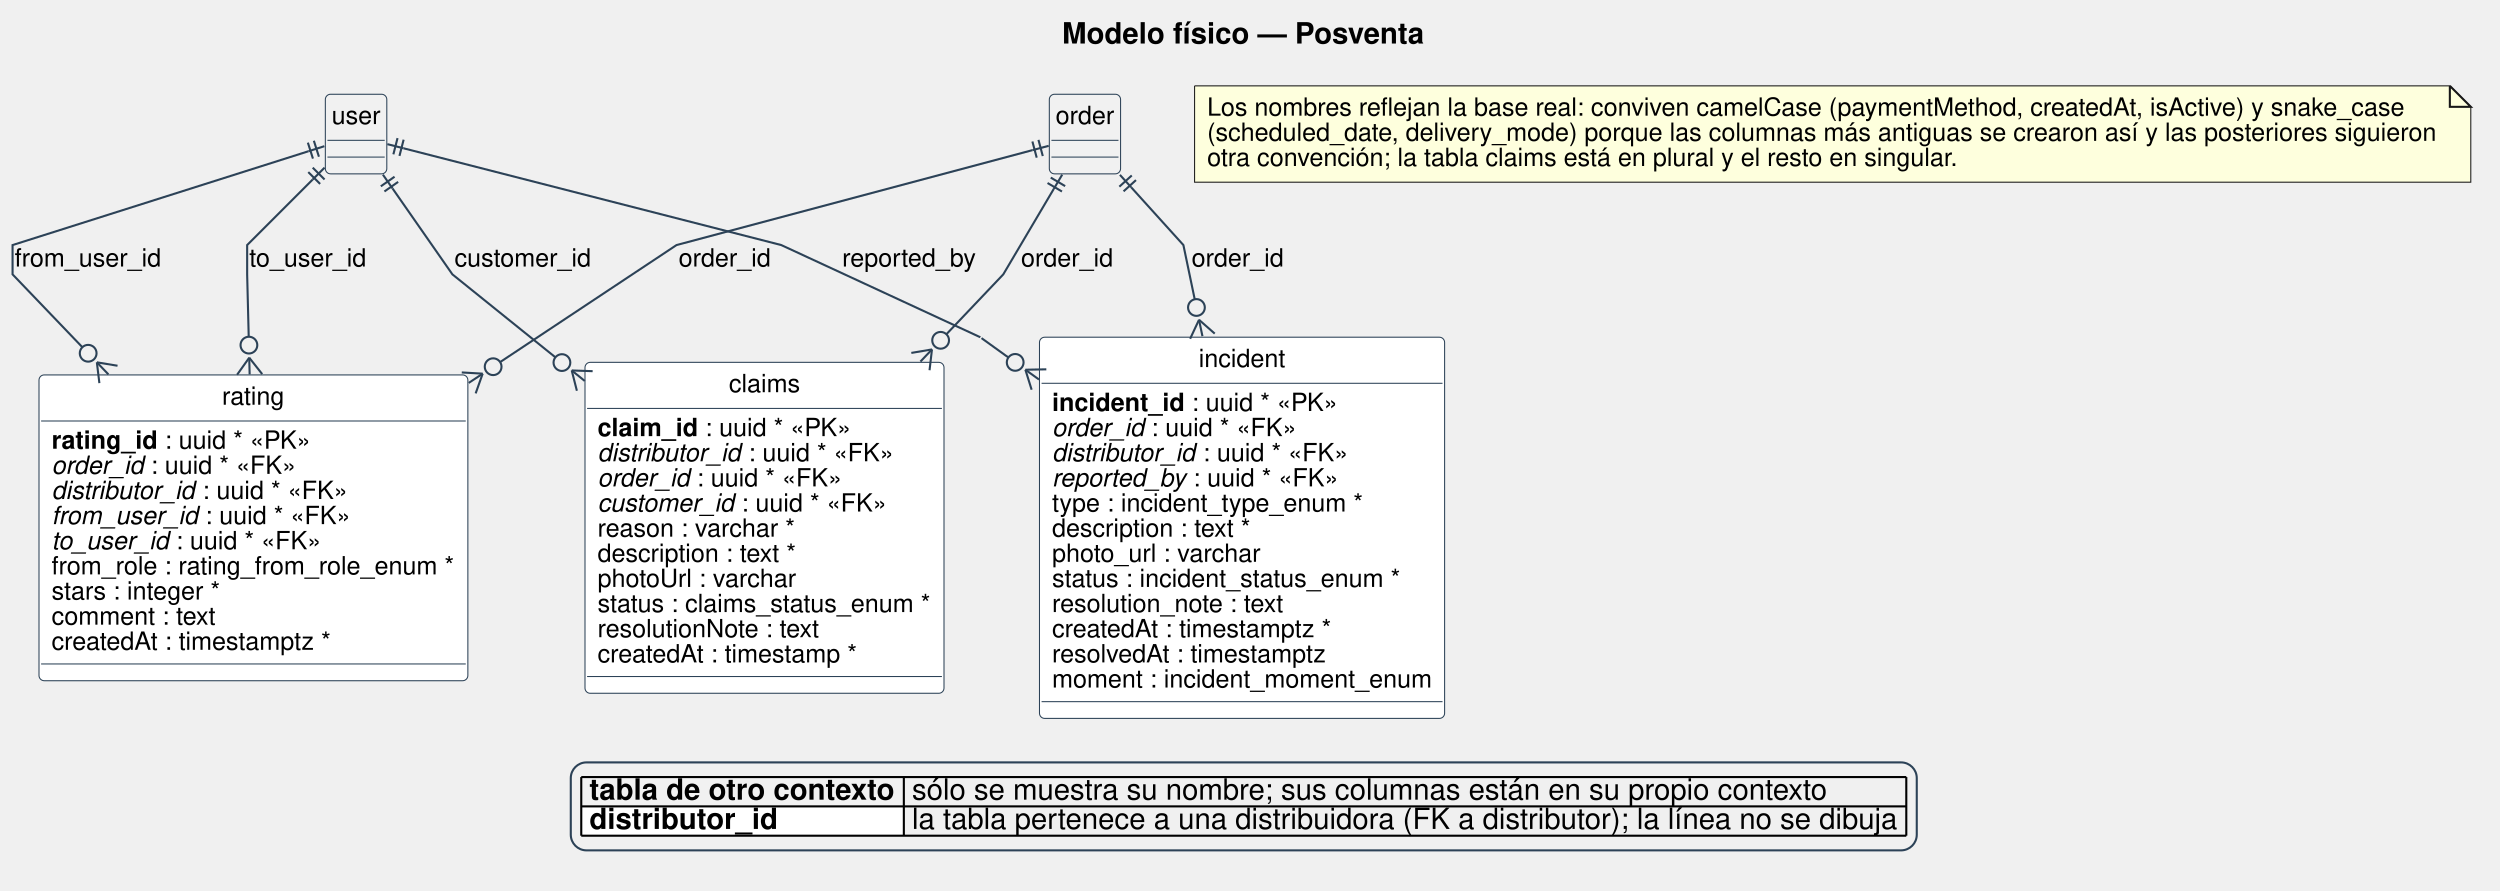
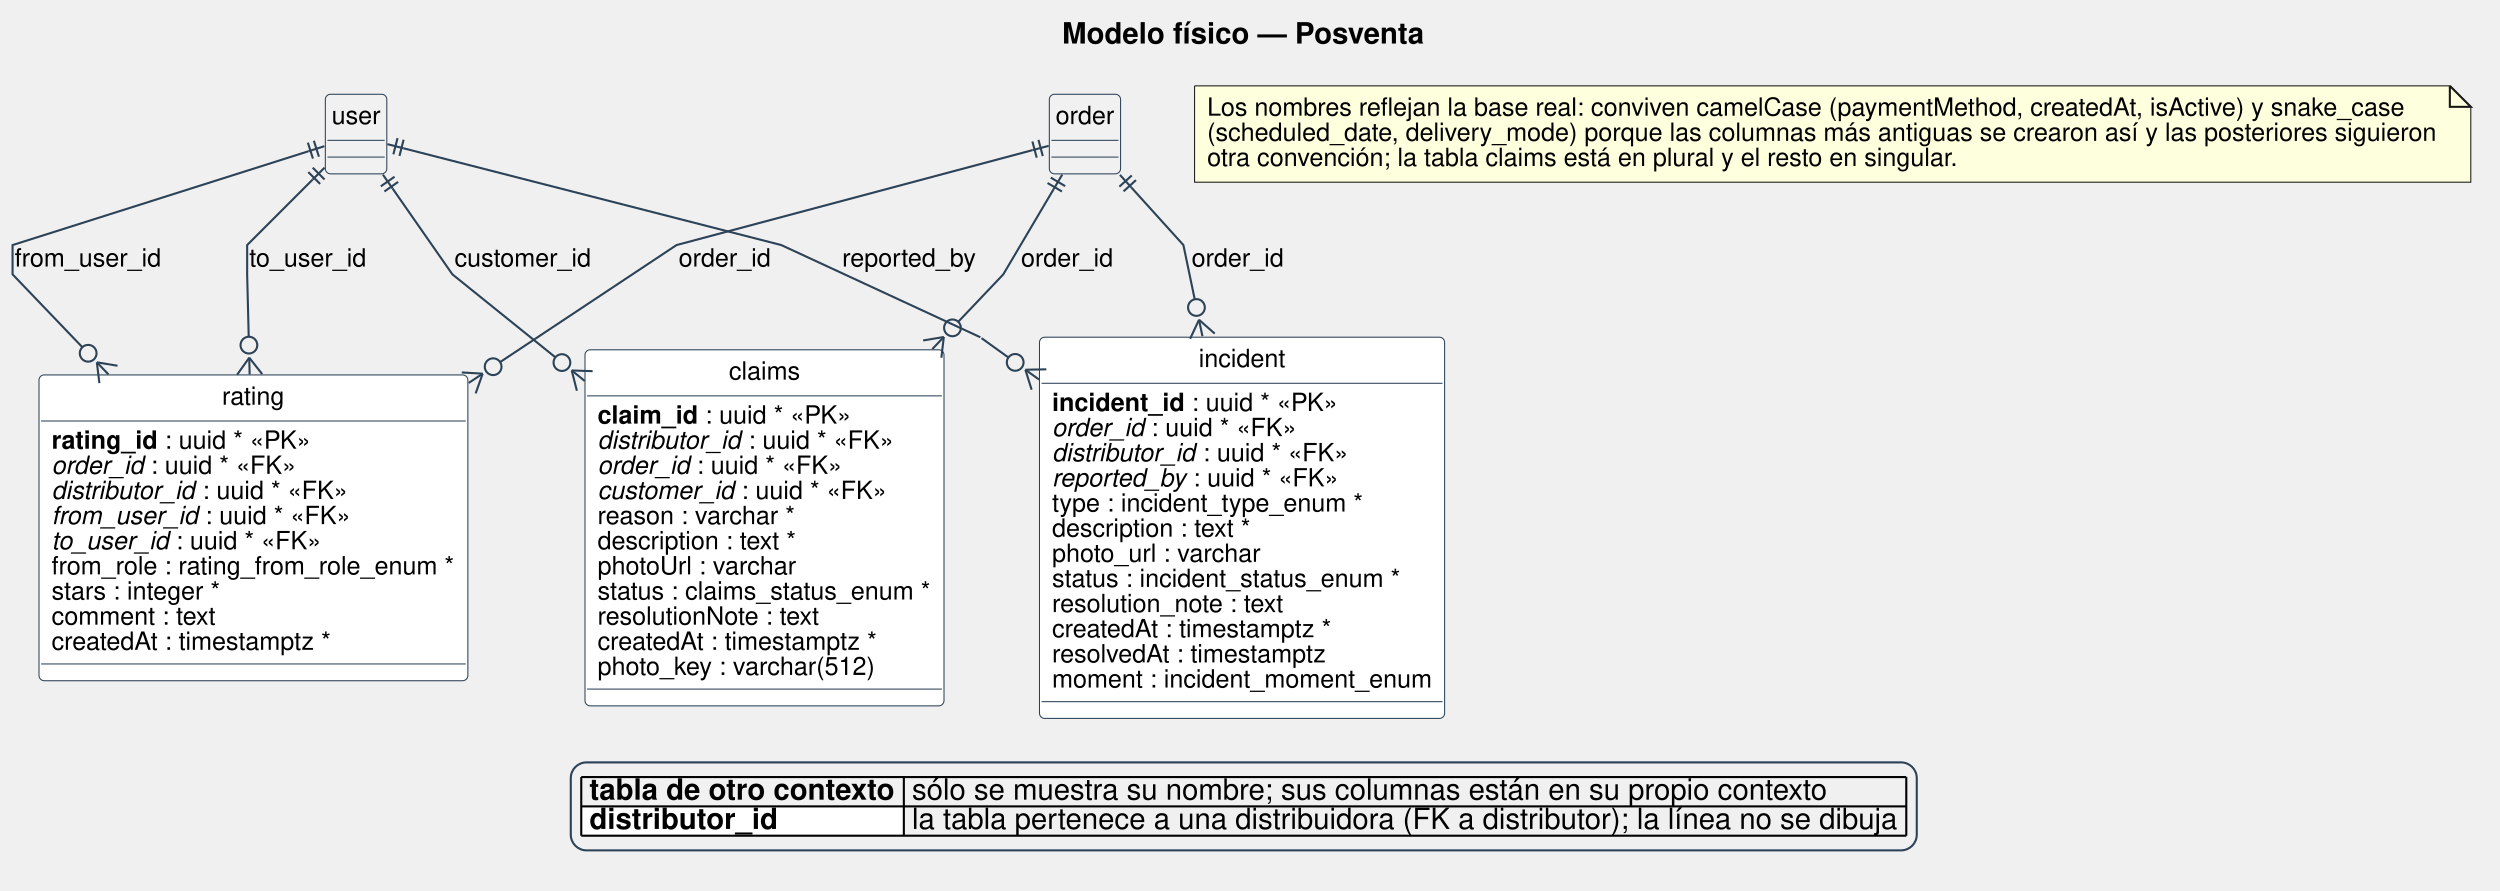
<svg xmlns="http://www.w3.org/2000/svg" version="1.1" data-diagram-type="CLASS" style="width:1865px;height:664px;background:#FFFFFF;" width="1865.625px" height="664.063px" viewBox="0 0 1865 664" zoomAndPan="magnify" preserveAspectRatio="none" contentStyleType="text/css">
  <defs />
  <g font-family="sans-serif" lengthAdjust="spacing">
    <g class="title" data-source-line="1">
      <text x="792.329" y="32.469" fill="#000" font-size="21.875" textLength="271.056" font-weight="700" font-family="Helvetica">Modelo físico — Posventa</text>
    </g>
-     <g class="entity" data-qualified-name="e_claims" id="ent0001" data-source-line="28">
-       <rect x="436.406" y="270.313" width="267.819" height="246.875" fill="#FFF" style="stroke:#2C4257;stroke-width:0.781;" rx="3.906" ry="3.906" />
-       <text x="543.752" y="292.563" fill="#000" font-size="18.75" textLength="53.128" font-family="Helvetica">claims</text>
-       <line x1="437.969" y1="304.688" x2="702.663" y2="304.688" style="stroke:#2C4257;stroke-width:0.781;" />
-       <text x="445.781" y="325.375" fill="#000" font-size="18.75" textLength="75.037" font-weight="700" font-family="Helvetica">claim_id</text>
-       <text x="526.027" y="325.375" fill="#000" font-size="18.75" textLength="109.451" font-family="Helvetica">: uuid * «PK»</text>
-       <text x="445.781" y="344.125" fill="#000" font-size="18.75" textLength="107.346" font-style="italic" font-family="Helvetica">distributor_id</text>
-       <text x="558.336" y="344.125" fill="#000" font-size="18.75" textLength="108.398" font-family="Helvetica">: uuid * «FK»</text>
-       <text x="445.781" y="362.875" fill="#000" font-size="18.75" textLength="68.793" font-style="italic" font-family="Helvetica">order_id</text>
-       <text x="519.783" y="362.875" fill="#000" font-size="18.75" textLength="108.398" font-family="Helvetica">: uuid * «FK»</text>
-       <text x="445.781" y="381.625" fill="#000" font-size="18.75" textLength="102.127" font-style="italic" font-family="Helvetica">customer_id</text>
-       <text x="553.118" y="381.625" fill="#000" font-size="18.75" textLength="108.398" font-family="Helvetica">: uuid * «FK»</text>
-       <text x="445.781" y="400.375" fill="#000" font-size="18.75" textLength="147.986" font-family="Helvetica">reason : varchar *</text>
-       <text x="445.781" y="419.125" fill="#000" font-size="18.75" textLength="149.03" font-family="Helvetica">description : text *</text>
-       <text x="445.781" y="437.875" fill="#000" font-size="18.75" textLength="149.02" font-family="Helvetica">photoUrl : varchar</text>
-       <text x="445.781" y="456.625" fill="#000" font-size="18.75" textLength="249.069" font-family="Helvetica">status : claims_status_enum *</text>
-       <text x="445.781" y="475.375" fill="#000" font-size="18.75" textLength="166.754" font-family="Helvetica">resolutionNote : text</text>
-       <text x="445.781" y="494.125" fill="#000" font-size="18.75" textLength="194.87" font-family="Helvetica">createdAt : timestamp *</text>
-       <line x1="437.969" y1="504.688" x2="702.663" y2="504.688" style="stroke:#2C4257;stroke-width:0.781;" />
+     <g class="entity" data-qualified-name="e_claims" id="ent0001" data-source-line="32">
+       <rect x="436.406" y="260.938" width="267.819" height="265.625" fill="#FFF" style="stroke:#2C4257;stroke-width:0.781;" rx="3.906" ry="3.906" />
+       <text x="543.752" y="283.188" fill="#000" font-size="18.75" textLength="53.128" font-family="Helvetica">claims</text>
+       <line x1="437.969" y1="295.313" x2="702.663" y2="295.313" style="stroke:#2C4257;stroke-width:0.781;" />
+       <text x="445.781" y="316" fill="#000" font-size="18.75" textLength="75.037" font-weight="700" font-family="Helvetica">claim_id</text>
+       <text x="526.027" y="316" fill="#000" font-size="18.75" textLength="109.451" font-family="Helvetica">: uuid * «PK»</text>
+       <text x="445.781" y="334.75" fill="#000" font-size="18.75" textLength="107.346" font-style="italic" font-family="Helvetica">distributor_id</text>
+       <text x="558.336" y="334.75" fill="#000" font-size="18.75" textLength="108.398" font-family="Helvetica">: uuid * «FK»</text>
+       <text x="445.781" y="353.5" fill="#000" font-size="18.75" textLength="68.793" font-style="italic" font-family="Helvetica">order_id</text>
+       <text x="519.783" y="353.5" fill="#000" font-size="18.75" textLength="108.398" font-family="Helvetica">: uuid * «FK»</text>
+       <text x="445.781" y="372.25" fill="#000" font-size="18.75" textLength="102.127" font-style="italic" font-family="Helvetica">customer_id</text>
+       <text x="553.118" y="372.25" fill="#000" font-size="18.75" textLength="108.398" font-family="Helvetica">: uuid * «FK»</text>
+       <text x="445.781" y="391" fill="#000" font-size="18.75" textLength="147.986" font-family="Helvetica">reason : varchar *</text>
+       <text x="445.781" y="409.75" fill="#000" font-size="18.75" textLength="149.03" font-family="Helvetica">description : text *</text>
+       <text x="445.781" y="428.5" fill="#000" font-size="18.75" textLength="149.02" font-family="Helvetica">photoUrl : varchar</text>
+       <text x="445.781" y="447.25" fill="#000" font-size="18.75" textLength="249.069" font-family="Helvetica">status : claims_status_enum *</text>
+       <text x="445.781" y="466" fill="#000" font-size="18.75" textLength="166.754" font-family="Helvetica">resolutionNote : text</text>
+       <text x="445.781" y="484.75" fill="#000" font-size="18.75" textLength="209.454" font-family="Helvetica">createdAt : timestamptz *</text>
+       <text x="445.781" y="503.5" fill="#000" font-size="18.75" textLength="208.447" font-family="Helvetica">photo_key : varchar(512)</text>
+       <line x1="437.969" y1="514.063" x2="702.663" y2="514.063" style="stroke:#2C4257;stroke-width:0.781;" />
    </g>
-     <g class="entity" data-qualified-name="e_incident" id="ent0002" data-source-line="40">
+     <g class="entity" data-qualified-name="e_incident" id="ent0002" data-source-line="45">
      <rect x="775.453" y="251.563" width="302.225" height="284.375" fill="#FFF" style="stroke:#2C4257;stroke-width:0.781;" rx="3.906" ry="3.906" />
      <text x="894.252" y="273.813" fill="#000" font-size="18.75" textLength="64.627" font-family="Helvetica">incident</text>
      <line x1="777.016" y1="285.938" x2="1076.115" y2="285.938" style="stroke:#2C4257;stroke-width:0.781;" />
      <text x="784.828" y="306.625" fill="#000" font-size="18.75" textLength="98.969" font-weight="700" font-family="Helvetica">incident_id</text>
      <text x="889.006" y="306.625" fill="#000" font-size="18.75" textLength="109.451" font-family="Helvetica">: uuid * «PK»</text>
      <text x="784.828" y="325.375" fill="#000" font-size="18.75" textLength="68.793" font-style="italic" font-family="Helvetica">order_id</text>
      <text x="858.83" y="325.375" fill="#000" font-size="18.75" textLength="108.398" font-family="Helvetica">: uuid * «FK»</text>
      <text x="784.828" y="344.125" fill="#000" font-size="18.75" textLength="107.346" font-style="italic" font-family="Helvetica">distributor_id</text>
      <text x="897.383" y="344.125" fill="#000" font-size="18.75" textLength="108.398" font-family="Helvetica">: uuid * «FK»</text>
      <text x="784.828" y="362.875" fill="#000" font-size="18.75" textLength="100.067" font-style="italic" font-family="Helvetica">reported_by</text>
      <text x="890.105" y="362.875" fill="#000" font-size="18.75" textLength="108.398" font-family="Helvetica">: uuid * «FK»</text>
      <text x="784.828" y="381.625" fill="#000" font-size="18.75" textLength="231.4" font-family="Helvetica">type : incident_type_enum *</text>
      <text x="784.828" y="400.375" fill="#000" font-size="18.75" textLength="149.03" font-family="Helvetica">description : text *</text>
      <text x="784.828" y="419.125" fill="#000" font-size="18.75" textLength="156.335" font-family="Helvetica">photo_url : varchar</text>
      <text x="784.828" y="437.875" fill="#000" font-size="18.75" textLength="260.568" font-family="Helvetica">status : incident_status_enum *</text>
      <text x="784.828" y="456.625" fill="#000" font-size="18.75" textLength="174.069" font-family="Helvetica">resolution_note : text</text>
      <text x="784.828" y="475.375" fill="#000" font-size="18.75" textLength="209.454" font-family="Helvetica">createdAt : timestamptz *</text>
      <text x="784.828" y="494.125" fill="#000" font-size="18.75" textLength="205.28" font-family="Helvetica">resolvedAt : timestamptz</text>
      <text x="784.828" y="512.875" fill="#000" font-size="18.75" textLength="283.475" font-family="Helvetica">moment : incident_moment_enum</text>
      <line x1="777.016" y1="523.438" x2="1076.115" y2="523.438" style="stroke:#2C4257;stroke-width:0.781;" />
    </g>
-     <g class="entity" data-qualified-name="e_rating" id="ent0003" data-source-line="54">
+     <g class="entity" data-qualified-name="e_rating" id="ent0003" data-source-line="59">
      <rect x="29.094" y="279.688" width="319.931" height="228.125" fill="#FFF" style="stroke:#2C4257;stroke-width:0.781;" rx="3.906" ry="3.906" />
      <text x="165.608" y="301.938" fill="#000" font-size="18.75" textLength="46.902" font-family="Helvetica">rating</text>
      <line x1="30.656" y1="314.063" x2="347.462" y2="314.063" style="stroke:#2C4257;stroke-width:0.781;" />
      <text x="38.469" y="334.75" fill="#000" font-size="18.75" textLength="79.175" font-weight="700" font-family="Helvetica">rating_id</text>
      <text x="122.853" y="334.75" fill="#000" font-size="18.75" textLength="109.451" font-family="Helvetica">: uuid * «PK»</text>
      <text x="38.469" y="353.5" fill="#000" font-size="18.75" textLength="68.793" font-style="italic" font-family="Helvetica">order_id</text>
      <text x="112.471" y="353.5" fill="#000" font-size="18.75" textLength="108.398" font-family="Helvetica">: uuid * «FK»</text>
      <text x="38.469" y="372.25" fill="#000" font-size="18.75" textLength="107.346" font-style="italic" font-family="Helvetica">distributor_id</text>
      <text x="151.024" y="372.25" fill="#000" font-size="18.75" textLength="108.398" font-family="Helvetica">: uuid * «FK»</text>
      <text x="38.469" y="391" fill="#000" font-size="18.75" textLength="109.424" font-style="italic" font-family="Helvetica">from_user_id</text>
      <text x="153.102" y="391" fill="#000" font-size="18.75" textLength="108.398" font-family="Helvetica">: uuid * «FK»</text>
      <text x="38.469" y="409.75" fill="#000" font-size="18.75" textLength="87.561" font-style="italic" font-family="Helvetica">to_user_id</text>
      <text x="131.239" y="409.75" fill="#000" font-size="18.75" textLength="108.398" font-family="Helvetica">: uuid * «FK»</text>
      <text x="38.469" y="428.5" fill="#000" font-size="18.75" textLength="301.181" font-family="Helvetica">from_role : rating_from_role_enum *</text>
      <text x="38.469" y="447.25" fill="#000" font-size="18.75" textLength="126.096" font-family="Helvetica">stars : integer *</text>
      <text x="38.469" y="466" fill="#000" font-size="18.75" textLength="122.955" font-family="Helvetica">comment : text</text>
      <text x="38.469" y="484.75" fill="#000" font-size="18.75" textLength="209.454" font-family="Helvetica">createdAt : timestamptz *</text>
      <line x1="30.656" y1="495.313" x2="347.462" y2="495.313" style="stroke:#2C4257;stroke-width:0.781;" />
    </g>
-     <g class="entity" data-qualified-name="e_user" id="ent0004" data-source-line="65">
+     <g class="entity" data-qualified-name="e_user" id="ent0004" data-source-line="70">
      <rect x="242.703" y="70.313" width="45.85" height="59.375" fill="#F1F1F1" style="stroke:#2C4257;stroke-width:0.781;" rx="3.906" ry="3.906" />
      <text x="247.391" y="92.563" fill="#000" font-size="18.75" textLength="36.475" font-family="Helvetica">user</text>
      <line x1="244.266" y1="104.688" x2="286.99" y2="104.688" style="stroke:#2C4257;stroke-width:0.781;" />
      <line x1="244.266" y1="117.188" x2="286.99" y2="117.188" style="stroke:#2C4257;stroke-width:0.781;" />
    </g>
-     <g class="entity" data-qualified-name="e_order" id="ent0005" data-source-line="67">
+     <g class="entity" data-qualified-name="e_order" id="ent0005" data-source-line="72">
      <rect x="782.797" y="70.313" width="53.146" height="59.375" fill="#F1F1F1" style="stroke:#2C4257;stroke-width:0.781;" rx="3.906" ry="3.906" />
      <text x="787.484" y="92.563" fill="#000" font-size="18.75" textLength="43.771" font-family="Helvetica">order</text>
      <line x1="784.359" y1="104.688" x2="834.381" y2="104.688" style="stroke:#2C4257;stroke-width:0.781;" />
      <line x1="784.359" y1="117.188" x2="834.381" y2="117.188" style="stroke:#2C4257;stroke-width:0.781;" />
    </g>
-     <g class="entity" data-qualified-name="N" id="ent0013" data-source-line="83">
+     <g class="entity" data-qualified-name="N" id="ent0013" data-source-line="88">
      <path d="M891.156,64.063 L891.156,135.938 L1843.213,135.938 L1843.213,79.688 L1827.588,64.063 L891.156,64.063" style="stroke:#181818;stroke-width:0.781;" fill="#FEFFDD" />
      <path d="M1827.588,64.063 L1827.588,79.688 L1843.213,79.688 L1827.588,64.063" style="stroke:#181818;stroke-width:1.563;" fill="#FEFFDD" />
      <text x="900.531" y="86.313" fill="#000" font-size="18.75" textLength="898.361" font-family="Helvetica">Los nombres reflejan la base real: conviven camelCase (paymentMethod, createdAt, isActive) y snake_case</text>
      <text x="900.531" y="105.063" fill="#000" font-size="18.75" textLength="919.244" font-family="Helvetica">(scheduled_date, delivery_mode) porque las columnas más antiguas se crearon así y las posteriores siguieron</text>
      <text x="900.531" y="123.813" fill="#000" font-size="18.75" textLength="562.802" font-family="Helvetica">otra convención; la tabla claims está en plural y el resto en singular.</text>
    </g>
-     <g class="link" data-entity-1="ent0004" data-entity-2="ent0001" id="lnk6" data-source-line="70" data-link-type="crowfoot">
-       <path d="M292.787,140.537 C314.053,171.052 337.5,204.688 337.5,204.688 C337.5,204.688 362.579,224.892 414.329,266.563" style="stroke:#2C4257;stroke-width:1.563;" fill="none" id="e_user-e_claims" codeLine="70" />
+     <g class="link" data-entity-1="ent0004" data-entity-2="ent0001" id="lnk6" data-source-line="75" data-link-type="crowfoot">
+       <path d="M292.787,140.537 C314.053,171.052 337.5,204.688 337.5,204.688 C337.5,204.688 362.579,224.892 414.329,266.563" style="stroke:#2C4257;stroke-width:1.563;" fill="none" id="e_user-e_claims" codeLine="75" />
      <line x1="284.086" y1="138.982" x2="294.342" y2="131.836" style="stroke:#2C4257;stroke-width:1.563;" />
      <line x1="286.766" y1="142.828" x2="297.022" y2="135.681" style="stroke:#2C4257;stroke-width:1.563;" />
      <line x1="292.787" y1="140.537" x2="285.641" y2="130.281" style="stroke:#2C4257;stroke-width:1.563;" />
      <line x1="426.499" y1="276.363" x2="442.114" y2="276.901" style="stroke:#2C4257;stroke-width:1.563;" />
      <line x1="426.499" y1="276.363" x2="430.354" y2="291.505" style="stroke:#2C4257;stroke-width:1.563;" />
      <line x1="426.499" y1="276.363" x2="436.234" y2="284.203" style="stroke:#2C4257;stroke-width:1.563;" />
      <ellipse cx="419.197" cy="270.483" rx="6.25" ry="6.25" fill="none" style="stroke:#2C4257;stroke-width:1.563;" />
      <text x="339.063" y="198.813" fill="#000" font-size="18.75" textLength="102.127" font-family="Helvetica">customer_id</text>
    </g>
-     <g class="link" data-entity-1="ent0005" data-entity-2="ent0001" id="lnk7" data-source-line="71" data-link-type="crowfoot">
-       <path d="M786.047,141.043 C768.016,171.559 748.438,204.688 748.438,204.688 C748.438,204.688 739.808,213.765 706.011,249.343" style="stroke:#2C4257;stroke-width:1.563;" fill="none" id="e_order-e_claims" codeLine="71" />
+     <g class="link" data-entity-1="ent0005" data-entity-2="ent0001" id="lnk7" data-source-line="76" data-link-type="crowfoot">
+       <path d="M786.047,141.043 C768.016,171.559 748.438,204.688 748.438,204.688 C748.438,204.688 744.564,208.787 714.845,240.052" style="stroke:#2C4257;stroke-width:1.563;" fill="none" id="e_order-e_claims" codeLine="76" />
      <line x1="783.846" y1="132.483" x2="794.608" y2="138.842" style="stroke:#2C4257;stroke-width:1.563;" />
      <line x1="781.461" y1="136.518" x2="792.223" y2="142.877" style="stroke:#2C4257;stroke-width:1.563;" />
      <line x1="786.047" y1="141.043" x2="792.406" y2="130.281" style="stroke:#2C4257;stroke-width:1.563;" />
-       <line x1="695.25" y1="260.672" x2="693.438" y2="276.191" style="stroke:#2C4257;stroke-width:1.563;" />
-       <line x1="695.25" y1="260.672" x2="679.844" y2="263.278" style="stroke:#2C4257;stroke-width:1.563;" />
-       <line x1="695.25" y1="260.672" x2="686.641" y2="269.734" style="stroke:#2C4257;stroke-width:1.563;" />
-       <ellipse cx="701.706" cy="253.874" rx="6.25" ry="6.25" fill="none" style="stroke:#2C4257;stroke-width:1.563;" />
+       <line x1="704.081" y1="251.377" x2="702.264" y2="266.896" style="stroke:#2C4257;stroke-width:1.563;" />
+       <line x1="704.081" y1="251.377" x2="688.674" y2="253.979" style="stroke:#2C4257;stroke-width:1.563;" />
+       <line x1="704.081" y1="251.377" x2="695.469" y2="260.437" style="stroke:#2C4257;stroke-width:1.563;" />
+       <ellipse cx="710.54" cy="244.582" rx="6.25" ry="6.25" fill="none" style="stroke:#2C4257;stroke-width:1.563;" />
      <text x="761.656" y="198.813" fill="#000" font-size="18.75" textLength="68.793" font-family="Helvetica">order_id</text>
    </g>
-     <g class="link" data-entity-1="ent0005" data-entity-2="ent0002" id="lnk8" data-source-line="72" data-link-type="crowfoot">
-       <path d="M843.85,139.712 C864.959,163.071 882.813,182.813 882.813,182.813 C882.813,182.813 883.403,185.657 891.263,223.267" style="stroke:#2C4257;stroke-width:1.563;" fill="none" id="e_order-e_incident" codeLine="72" />
+     <g class="link" data-entity-1="ent0005" data-entity-2="ent0002" id="lnk8" data-source-line="77" data-link-type="crowfoot">
+       <path d="M843.85,139.712 C864.959,163.071 882.813,182.813 882.813,182.813 C882.813,182.813 883.403,185.657 891.263,223.267" style="stroke:#2C4257;stroke-width:1.563;" fill="none" id="e_order-e_incident" codeLine="77" />
      <line x1="835.022" y1="139.265" x2="844.296" y2="130.884" style="stroke:#2C4257;stroke-width:1.563;" />
      <line x1="838.165" y1="142.743" x2="847.439" y2="134.362" style="stroke:#2C4257;stroke-width:1.563;" />
      <line x1="843.85" y1="139.712" x2="835.469" y2="130.438" style="stroke:#2C4257;stroke-width:1.563;" />
      <line x1="894.459" y1="238.561" x2="906.192" y2="248.879" style="stroke:#2C4257;stroke-width:1.563;" />
      <line x1="894.459" y1="238.561" x2="887.839" y2="252.715" style="stroke:#2C4257;stroke-width:1.563;" />
      <line x1="894.459" y1="238.561" x2="897.016" y2="250.797" style="stroke:#2C4257;stroke-width:1.563;" />
      <ellipse cx="892.541" cy="229.384" rx="6.25" ry="6.25" fill="none" style="stroke:#2C4257;stroke-width:1.563;" />
      <text x="888.922" y="198.813" fill="#000" font-size="18.75" textLength="68.793" font-family="Helvetica">order_id</text>
    </g>
-     <g class="link" data-entity-1="ent0004" data-entity-2="ent0002" id="lnk9" data-source-line="73" data-link-type="crowfoot">
-       <path d="M301.062,110.633 C374.312,129.399 582.813,182.813 582.813,182.813 C582.813,182.813 731.25,251.563 731.25,251.563 C731.25,251.563 726.788,248.344 752.256,266.688" style="stroke:#2C4257;stroke-width:1.563;" fill="none" id="e_user-e_incident" codeLine="73" />
+     <g class="link" data-entity-1="ent0004" data-entity-2="ent0002" id="lnk9" data-source-line="78" data-link-type="crowfoot">
+       <path d="M301.062,110.633 C374.312,129.399 582.813,182.813 582.813,182.813 C582.813,182.813 731.25,251.563 731.25,251.563 C731.25,251.563 726.788,248.344 752.256,266.688" style="stroke:#2C4257;stroke-width:1.563;" fill="none" id="e_user-e_incident" codeLine="78" />
      <line x1="293.457" y1="115.137" x2="296.559" y2="103.028" style="stroke:#2C4257;stroke-width:1.563;" />
      <line x1="297.997" y1="116.3" x2="301.1" y2="104.191" style="stroke:#2C4257;stroke-width:1.563;" />
      <line x1="301.062" y1="110.633" x2="288.953" y2="107.531" style="stroke:#2C4257;stroke-width:1.563;" />
      <line x1="764.935" y1="275.82" x2="780.557" y2="275.518" style="stroke:#2C4257;stroke-width:1.563;" />
      <line x1="764.935" y1="275.82" x2="769.599" y2="290.732" style="stroke:#2C4257;stroke-width:1.563;" />
      <line x1="764.935" y1="275.82" x2="775.078" y2="283.125" style="stroke:#2C4257;stroke-width:1.563;" />
      <ellipse cx="757.328" cy="270.34" rx="6.25" ry="6.25" fill="none" style="stroke:#2C4257;stroke-width:1.563;" />
      <text x="628.234" y="198.813" fill="#000" font-size="18.75" textLength="100.067" font-family="Helvetica">reported_by</text>
    </g>
-     <g class="link" data-entity-1="ent0004" data-entity-2="ent0003" id="lnk10" data-source-line="74" data-link-type="crowfoot">
-       <path d="M230.069,112.84 C166.631,132.949 9.375,182.813 9.375,182.813 C9.375,182.813 9.375,204.688 9.375,204.688 C9.375,204.688 23.4,219.319 61.447,259.022" style="stroke:#2C4257;stroke-width:1.563;" fill="none" id="e_user-e_rating" codeLine="74" />
+     <g class="link" data-entity-1="ent0004" data-entity-2="ent0003" id="lnk10" data-source-line="79" data-link-type="crowfoot">
+       <path d="M230.069,112.84 C166.631,132.949 9.375,182.813 9.375,182.813 C9.375,182.813 9.375,204.688 9.375,204.688 C9.375,204.688 23.4,219.319 61.447,259.022" style="stroke:#2C4257;stroke-width:1.563;" fill="none" id="e_user-e_rating" codeLine="79" />
      <line x1="234.138" y1="104.993" x2="237.915" y2="116.909" style="stroke:#2C4257;stroke-width:1.563;" />
      <line x1="229.67" y1="106.41" x2="233.447" y2="118.325" style="stroke:#2C4257;stroke-width:1.563;" />
      <line x1="230.069" y1="112.84" x2="241.984" y2="109.063" style="stroke:#2C4257;stroke-width:1.563;" />
      <line x1="72.258" y1="270.303" x2="87.675" y2="272.842" style="stroke:#2C4257;stroke-width:1.563;" />
      <line x1="72.258" y1="270.303" x2="74.137" y2="285.815" style="stroke:#2C4257;stroke-width:1.563;" />
      <line x1="72.258" y1="270.303" x2="80.906" y2="279.328" style="stroke:#2C4257;stroke-width:1.563;" />
      <ellipse cx="65.771" cy="263.534" rx="6.25" ry="6.25" fill="none" style="stroke:#2C4257;stroke-width:1.563;" />
      <text x="10.938" y="198.813" fill="#000" font-size="18.75" textLength="109.424" font-family="Helvetica">from_user_id</text>
    </g>
-     <g class="link" data-entity-1="ent0004" data-entity-2="ent0003" id="lnk12" data-source-line="76" data-link-type="crowfoot">
-       <path d="M233.286,133.901 C209.286,157.901 184.375,182.813 184.375,182.813 C184.375,182.813 184.375,204.688 184.375,204.688 C184.375,204.688 184.553,211.509 185.537,251.212" style="stroke:#2C4257;stroke-width:1.563;" fill="none" id="e_user-e_rating-1" codeLine="76" />
+     <g class="link" data-entity-1="ent0004" data-entity-2="ent0003" id="lnk12" data-source-line="81" data-link-type="crowfoot">
+       <path d="M233.286,133.901 C209.286,157.901 184.375,182.813 184.375,182.813 C184.375,182.813 184.375,204.688 184.375,204.688 C184.375,204.688 184.553,211.509 185.537,251.212" style="stroke:#2C4257;stroke-width:1.563;" fill="none" id="e_user-e_rating-1" codeLine="81" />
      <line x1="233.286" y1="125.063" x2="242.125" y2="133.901" style="stroke:#2C4257;stroke-width:1.563;" />
      <line x1="229.972" y1="128.377" x2="238.81" y2="137.216" style="stroke:#2C4257;stroke-width:1.563;" />
      <line x1="233.286" y1="133.901" x2="242.125" y2="125.063" style="stroke:#2C4257;stroke-width:1.563;" />
      <line x1="185.925" y1="266.832" x2="195.606" y2="279.096" style="stroke:#2C4257;stroke-width:1.563;" />
      <line x1="185.925" y1="266.832" x2="176.862" y2="279.56" style="stroke:#2C4257;stroke-width:1.563;" />
      <line x1="185.925" y1="266.832" x2="186.234" y2="279.328" style="stroke:#2C4257;stroke-width:1.563;" />
      <ellipse cx="185.692" cy="257.46" rx="6.25" ry="6.25" fill="none" style="stroke:#2C4257;stroke-width:1.563;" />
      <text x="185.938" y="198.813" fill="#000" font-size="18.75" textLength="87.561" font-family="Helvetica">to_user_id</text>
    </g>
-     <g class="link" data-entity-1="ent0005" data-entity-2="ent0003" id="lnk11" data-source-line="75" data-link-type="crowfoot">
-       <path d="M770.266,111.987 C695.688,131.878 504.688,182.813 504.688,182.813 C504.688,182.813 451.062,218.391 373.094,270.11" style="stroke:#2C4257;stroke-width:1.563;" fill="none" id="e_order-e_rating" codeLine="75" />
+     <g class="link" data-entity-1="ent0005" data-entity-2="ent0003" id="lnk11" data-source-line="80" data-link-type="crowfoot">
+       <path d="M770.266,111.987 C695.688,131.878 504.688,182.813 504.688,182.813 C504.688,182.813 451.062,218.391 373.094,270.11" style="stroke:#2C4257;stroke-width:1.563;" fill="none" id="e_order-e_rating" codeLine="80" />
      <line x1="774.694" y1="104.337" x2="777.915" y2="116.415" style="stroke:#2C4257;stroke-width:1.563;" />
      <line x1="770.165" y1="105.545" x2="773.386" y2="117.623" style="stroke:#2C4257;stroke-width:1.563;" />
      <line x1="770.266" y1="111.987" x2="782.344" y2="108.766" style="stroke:#2C4257;stroke-width:1.563;" />
      <line x1="360.073" y1="278.747" x2="354.838" y2="293.469" style="stroke:#2C4257;stroke-width:1.563;" />
      <line x1="360.073" y1="278.747" x2="344.474" y2="277.844" style="stroke:#2C4257;stroke-width:1.563;" />
      <line x1="360.073" y1="278.747" x2="349.656" y2="285.656" style="stroke:#2C4257;stroke-width:1.563;" />
      <ellipse cx="367.885" cy="273.564" rx="6.25" ry="6.25" fill="none" style="stroke:#2C4257;stroke-width:1.563;" />
      <text x="506.25" y="198.813" fill="#000" font-size="18.75" textLength="68.793" font-family="Helvetica">order_id</text>
    </g>
-     <g class="legend" data-source-line="78">
+     <g class="legend" data-source-line="83">
      <rect x="425.806" y="568.75" width="1004.102" height="65.625" fill="none" style="stroke:#2C4257;stroke-width:1.563;" rx="11.719" ry="11.719" />
      <rect x="433.618" y="579.688" width="240.646" height="21.875" fill="#F1F1F1" style="stroke:none;" />
      <text x="433.618" y="596.532" fill="#000" font-size="21.875" font-family="Helvetica"> </text>
      <text x="439.696" y="596.532" fill="#000" font-size="21.875" textLength="228.491" font-weight="700" font-family="Helvetica">tabla de otro contexto</text>
      <text x="668.187" y="596.532" fill="#000" font-size="21.875" font-family="Helvetica"> </text>
      <text x="680.342" y="596.532" fill="#000" font-size="21.875" textLength="684.566" font-family="Helvetica">sólo se muestra su nombre; sus columnas están en su propio contexto</text>
      <rect x="433.618" y="601.563" width="240.646" height="21.875" fill="#FFF" style="stroke:none;" />
      <text x="433.618" y="618.407" fill="#000" font-size="21.875" font-family="Helvetica"> </text>
      <text x="439.696" y="618.407" fill="#000" font-size="21.875" textLength="140.97" font-weight="700" font-family="Helvetica">distributor_id</text>
      <text x="580.666" y="618.407" fill="#000" font-size="21.875" font-family="Helvetica"> </text>
      <text x="680.342" y="618.407" fill="#000" font-size="21.875" textLength="735.675" font-family="Helvetica">la tabla pertenece a una distribuidora (FK a distributor); la línea no se dibuja</text>
      <line x1="433.618" y1="579.688" x2="1422.095" y2="579.688" style="stroke:#000;stroke-width:1.563;" />
      <line x1="433.618" y1="601.563" x2="1422.095" y2="601.563" style="stroke:#000;stroke-width:1.563;" />
      <line x1="433.618" y1="623.438" x2="1422.095" y2="623.438" style="stroke:#000;stroke-width:1.563;" />
      <line x1="433.618" y1="579.688" x2="433.618" y2="623.438" style="stroke:#000;stroke-width:1.563;" />
      <line x1="674.265" y1="579.688" x2="674.265" y2="623.438" style="stroke:#000;stroke-width:1.563;" />
      <line x1="1422.095" y1="579.688" x2="1422.095" y2="623.438" style="stroke:#000;stroke-width:1.563;" />
    </g>
  </g>
</svg>
